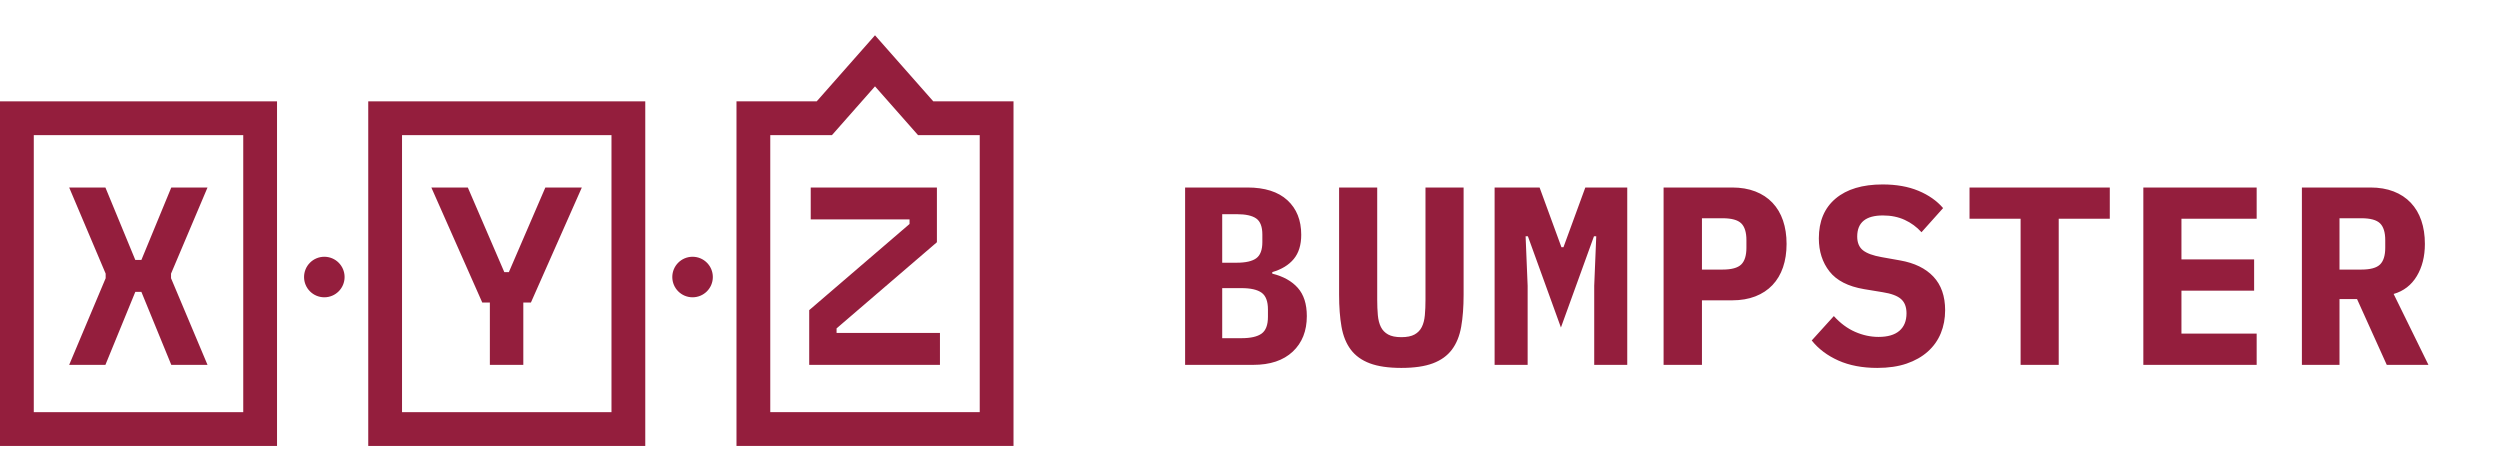
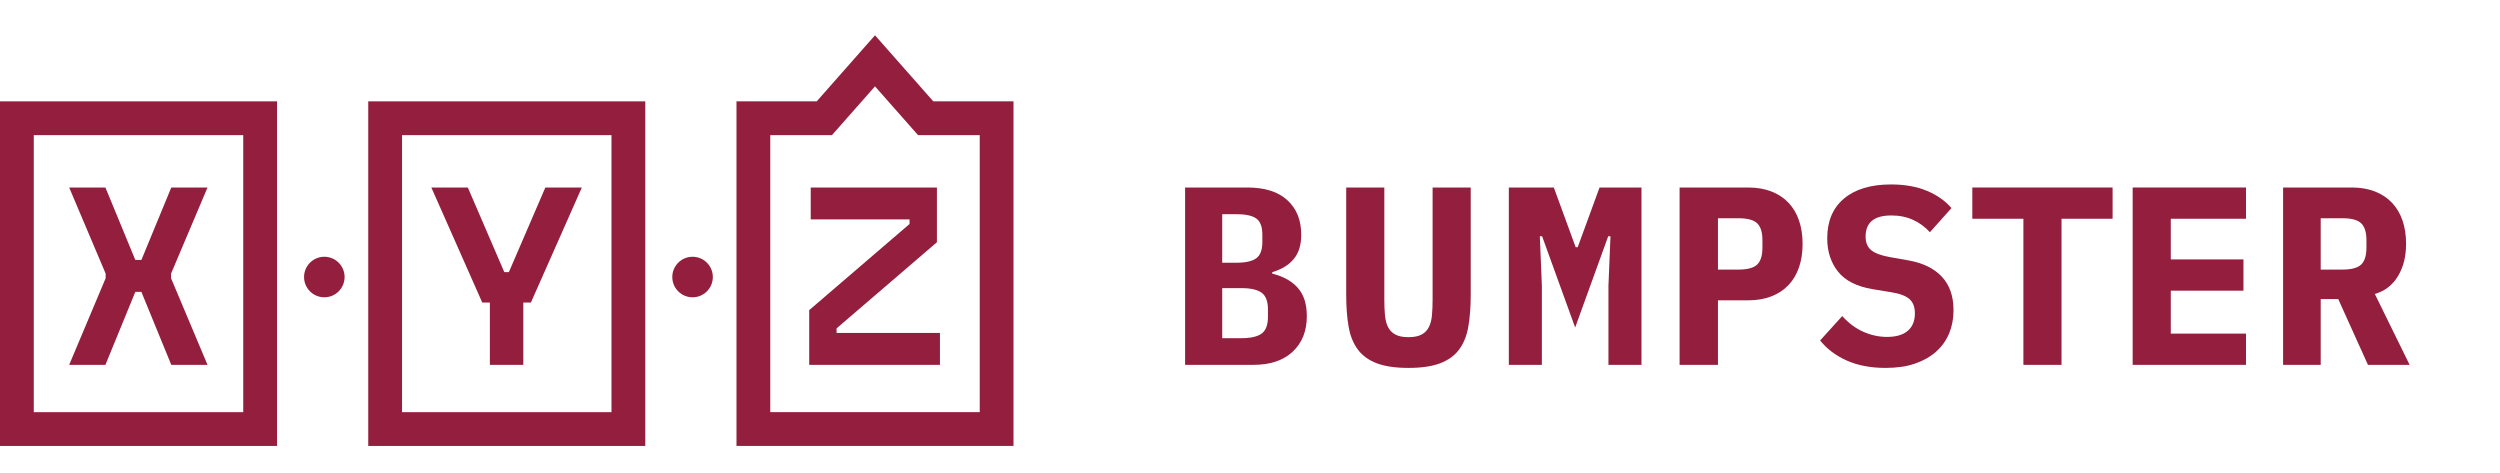
<svg xmlns="http://www.w3.org/2000/svg" viewBox="0 0 740 140" role="img" aria-labelledby="title description" style="color:#941e3d">
  <g id="mark">
    <g fill="none" stroke="currentColor" stroke-width="10" stroke-linejoin="miter">
      <rect x="5" y="35" width="72" height="92" />
      <rect x="114" y="35" width="72" height="92" />
      <path d="M223 35H244L259 18L274 35H295V127H223Z" />
    </g>
    <circle cx="96" cy="82" r="6" fill="currentColor" />
    <circle cx="205" cy="82" r="6" fill="currentColor" />
    <g fill="currentColor">
      <path transform="translate(18 108) scale(0.075 -0.075)" d="M176 700 294 414H318L436 700H579L435 360V342L579 0H436L318 288H294L176 0H33L177 342V360L33 700Z" />
      <path transform="translate(127 108) scale(0.075 -0.075)" d="M240 246H210L9 700H153L297 366H315L459 700H603L402 246H372V0H240Z" />
      <path transform="translate(236 108) scale(0.075 -0.075)" d="M53 700H551V484L155 144V126H563V0H47V216L443 556V574H53Z" />
    </g>
  </g>
-   <path id="wordmark" fill="currentColor" transform="translate(345 108) scale(0.0752149 -0.0752149)" d="M77 698H322Q425 698 479.5 648Q534 598 534 512Q534 452 504.5 416.5Q475 381 420 365V359Q485 343 520.5 303Q556 263 556 192Q556 104 500.5 52Q445 0 345 0H77ZM299 105Q353 105 378 123Q403 141 403 189V218Q403 266 378 284Q353 302 299 302H223V105ZM280 402Q333 402 357 419.5Q381 437 381 483V513Q381 559 357 576Q333 593 280 593H223V402ZM833 698V256Q833 223 835.5 195.5Q838 168 847.5 149Q857 130 876 119.5Q895 109 928 109Q961 109 980 119.5Q999 130 1008.5 149Q1018 168 1020.5 195.5Q1023 223 1023 256V698H1173V276Q1173 204 1163.5 150Q1154 96 1127 60Q1100 24 1052 6Q1004 -12 928 -12Q852 -12 804 6Q756 24 729 60Q702 96 692.5 150Q683 204 683 276V698ZM1687 311L1695 506H1686L1556 147L1426 506H1417L1425 311V0H1295V698H1472L1558 463H1566L1652 698H1817V0H1687ZM1960 0V698H2230Q2281 698 2321 682.5Q2361 667 2388.5 638Q2416 609 2430 568Q2444 527 2444 476Q2444 425 2430 384Q2416 343 2388.5 314Q2361 285 2321 269.5Q2281 254 2230 254H2111V0ZM2111 375H2192Q2245 375 2265.5 395Q2286 415 2286 461V491Q2286 537 2265.5 557Q2245 577 2192 577H2111ZM2801 -12Q2713 -12 2648 17Q2583 46 2543 96L2630 192Q2668 150 2713.5 130Q2759 110 2806 110Q2860 110 2888 134Q2916 158 2916 203Q2916 240 2894.5 259Q2873 278 2822 286L2749 298Q2655 314 2613 367.5Q2571 421 2571 498Q2571 599 2637 654.5Q2703 710 2822 710Q2903 710 2963 685Q3023 660 3060 617L2975 522Q2947 553 2909 570.5Q2871 588 2823 588Q2722 588 2722 505Q2722 469 2744.5 451Q2767 433 2818 424L2891 411Q2976 396 3022 347Q3068 298 3068 215Q3068 166 3051 124.5Q3034 83 3000 52.5Q2966 22 2916.5 5Q2867 -12 2801 -12ZM3515 575V0H3365V575H3164V698H3716V575ZM3848 0V698H4294V575H3998V415H4284V292H3998V123H4294V0ZM4620 0H4472V698H4742Q4793 698 4833 682.5Q4873 667 4900.5 638Q4928 609 4942 568Q4956 527 4956 476Q4956 402 4924 349Q4892 296 4833 279L4970 0H4806L4689 259H4620ZM4706 375Q4759 375 4779.5 395Q4800 415 4800 461V491Q4800 537 4779.5 557Q4759 577 4706 577H4620V375Z" />
+   <g id="wordmark" fill="currentColor" transform="translate(345 108) scale(0.0752149 -0.0752149)">
+     <path data-letter="B" transform="translate(0 0)" d="M77 698H322Q425 698 479.5 648Q534 598 534 512Q534 452 504.5 416.5Q475 381 420 365V359Q485 343 520.5 303Q556 263 556 192Q556 104 500.5 52Q445 0 345 0H77ZM299 105Q353 105 378 123Q403 141 403 189V218Q403 266 378 284Q353 302 299 302H223V105ZM280 402Q333 402 357 419.5Q381 437 381 483V513Q381 559 357 576Q333 593 280 593H223V402Z" />
+     <path data-letter="U" transform="translate(28 0)" d="M833 698V256Q833 223 835.5 195.5Q838 168 847.5 149Q857 130 876 119.5Q895 109 928 109Q961 109 980 119.5Q999 130 1008.5 149Q1018 168 1020.5 195.5Q1023 223 1023 256V698H1173V276Q1173 204 1163.5 150Q1154 96 1127 60Q1100 24 1052 6Q1004 -12 928 -12Q852 -12 804 6Q756 24 729 60Q702 96 692.5 150Q683 204 683 276V698Z" />
+     <path data-letter="M" transform="translate(56 0)" d="M1687 311L1695 506H1686L1556 147L1426 506H1417L1425 311V0H1295V698H1472L1558 463H1566L1652 698H1817V0H1687Z" />
+     <path data-letter="P" transform="translate(63 0)" d="M1960 0V698H2230Q2281 698 2321 682.5Q2361 667 2388.5 638Q2416 609 2430 568Q2444 527 2444 476Q2444 425 2430 384Q2416 343 2388.5 314Q2361 285 2321 269.5Q2281 254 2230 254H2111V0ZM2111 375H2192Q2245 375 2265.5 395Q2286 415 2286 461V491Q2286 537 2265.5 557Q2245 577 2192 577H2111Z" />
+     <path data-letter="S" transform="translate(33 0)" d="M2801 -12Q2713 -12 2648 17Q2583 46 2543 96L2630 192Q2668 150 2713.5 130Q2759 110 2806 110Q2860 110 2888 134Q2916 158 2916 203Q2916 240 2894.5 259Q2873 278 2822 286L2749 298Q2655 314 2613 367.5Q2571 421 2571 498Q2571 599 2637 654.5Q2703 710 2822 710Q2903 710 2963 685Q3023 660 3060 617L2975 522Q2947 553 2909 570.5Q2871 588 2823 588Q2722 588 2722 505Q2722 469 2744.5 451Q2767 433 2818 424L2891 411Q2976 396 3022 347Q3068 298 3068 215Q3068 166 3051 124.5Q3034 83 3000 52.5Q2966 22 2916.5 5Q2867 -12 2801 -12Z" />
+     <path data-letter="T" transform="translate(11 0)" d="M3515 575V0H3365V575H3164V698H3716V575Z" />
+     <path data-letter="E" transform="translate(-42 0)" d="M3848 0V698H4294V575H3998V415H4284V292H3998V123H4294V0Z" />
+     <path data-letter="R" transform="translate(-74 0)" d="M4620 0H4472V698H4742Q4793 698 4833 682.5Q4873 667 4900.5 638Q4928 609 4942 568Q4956 527 4956 476Q4956 402 4924 349Q4892 296 4833 279L4970 0H4806L4689 259H4620ZM4706 375Q4759 375 4779.5 395Q4800 415 4800 461V491Q4800 537 4779.5 557Q4759 577 4706 577H4620V375Z" />
+   </g>
</svg>
